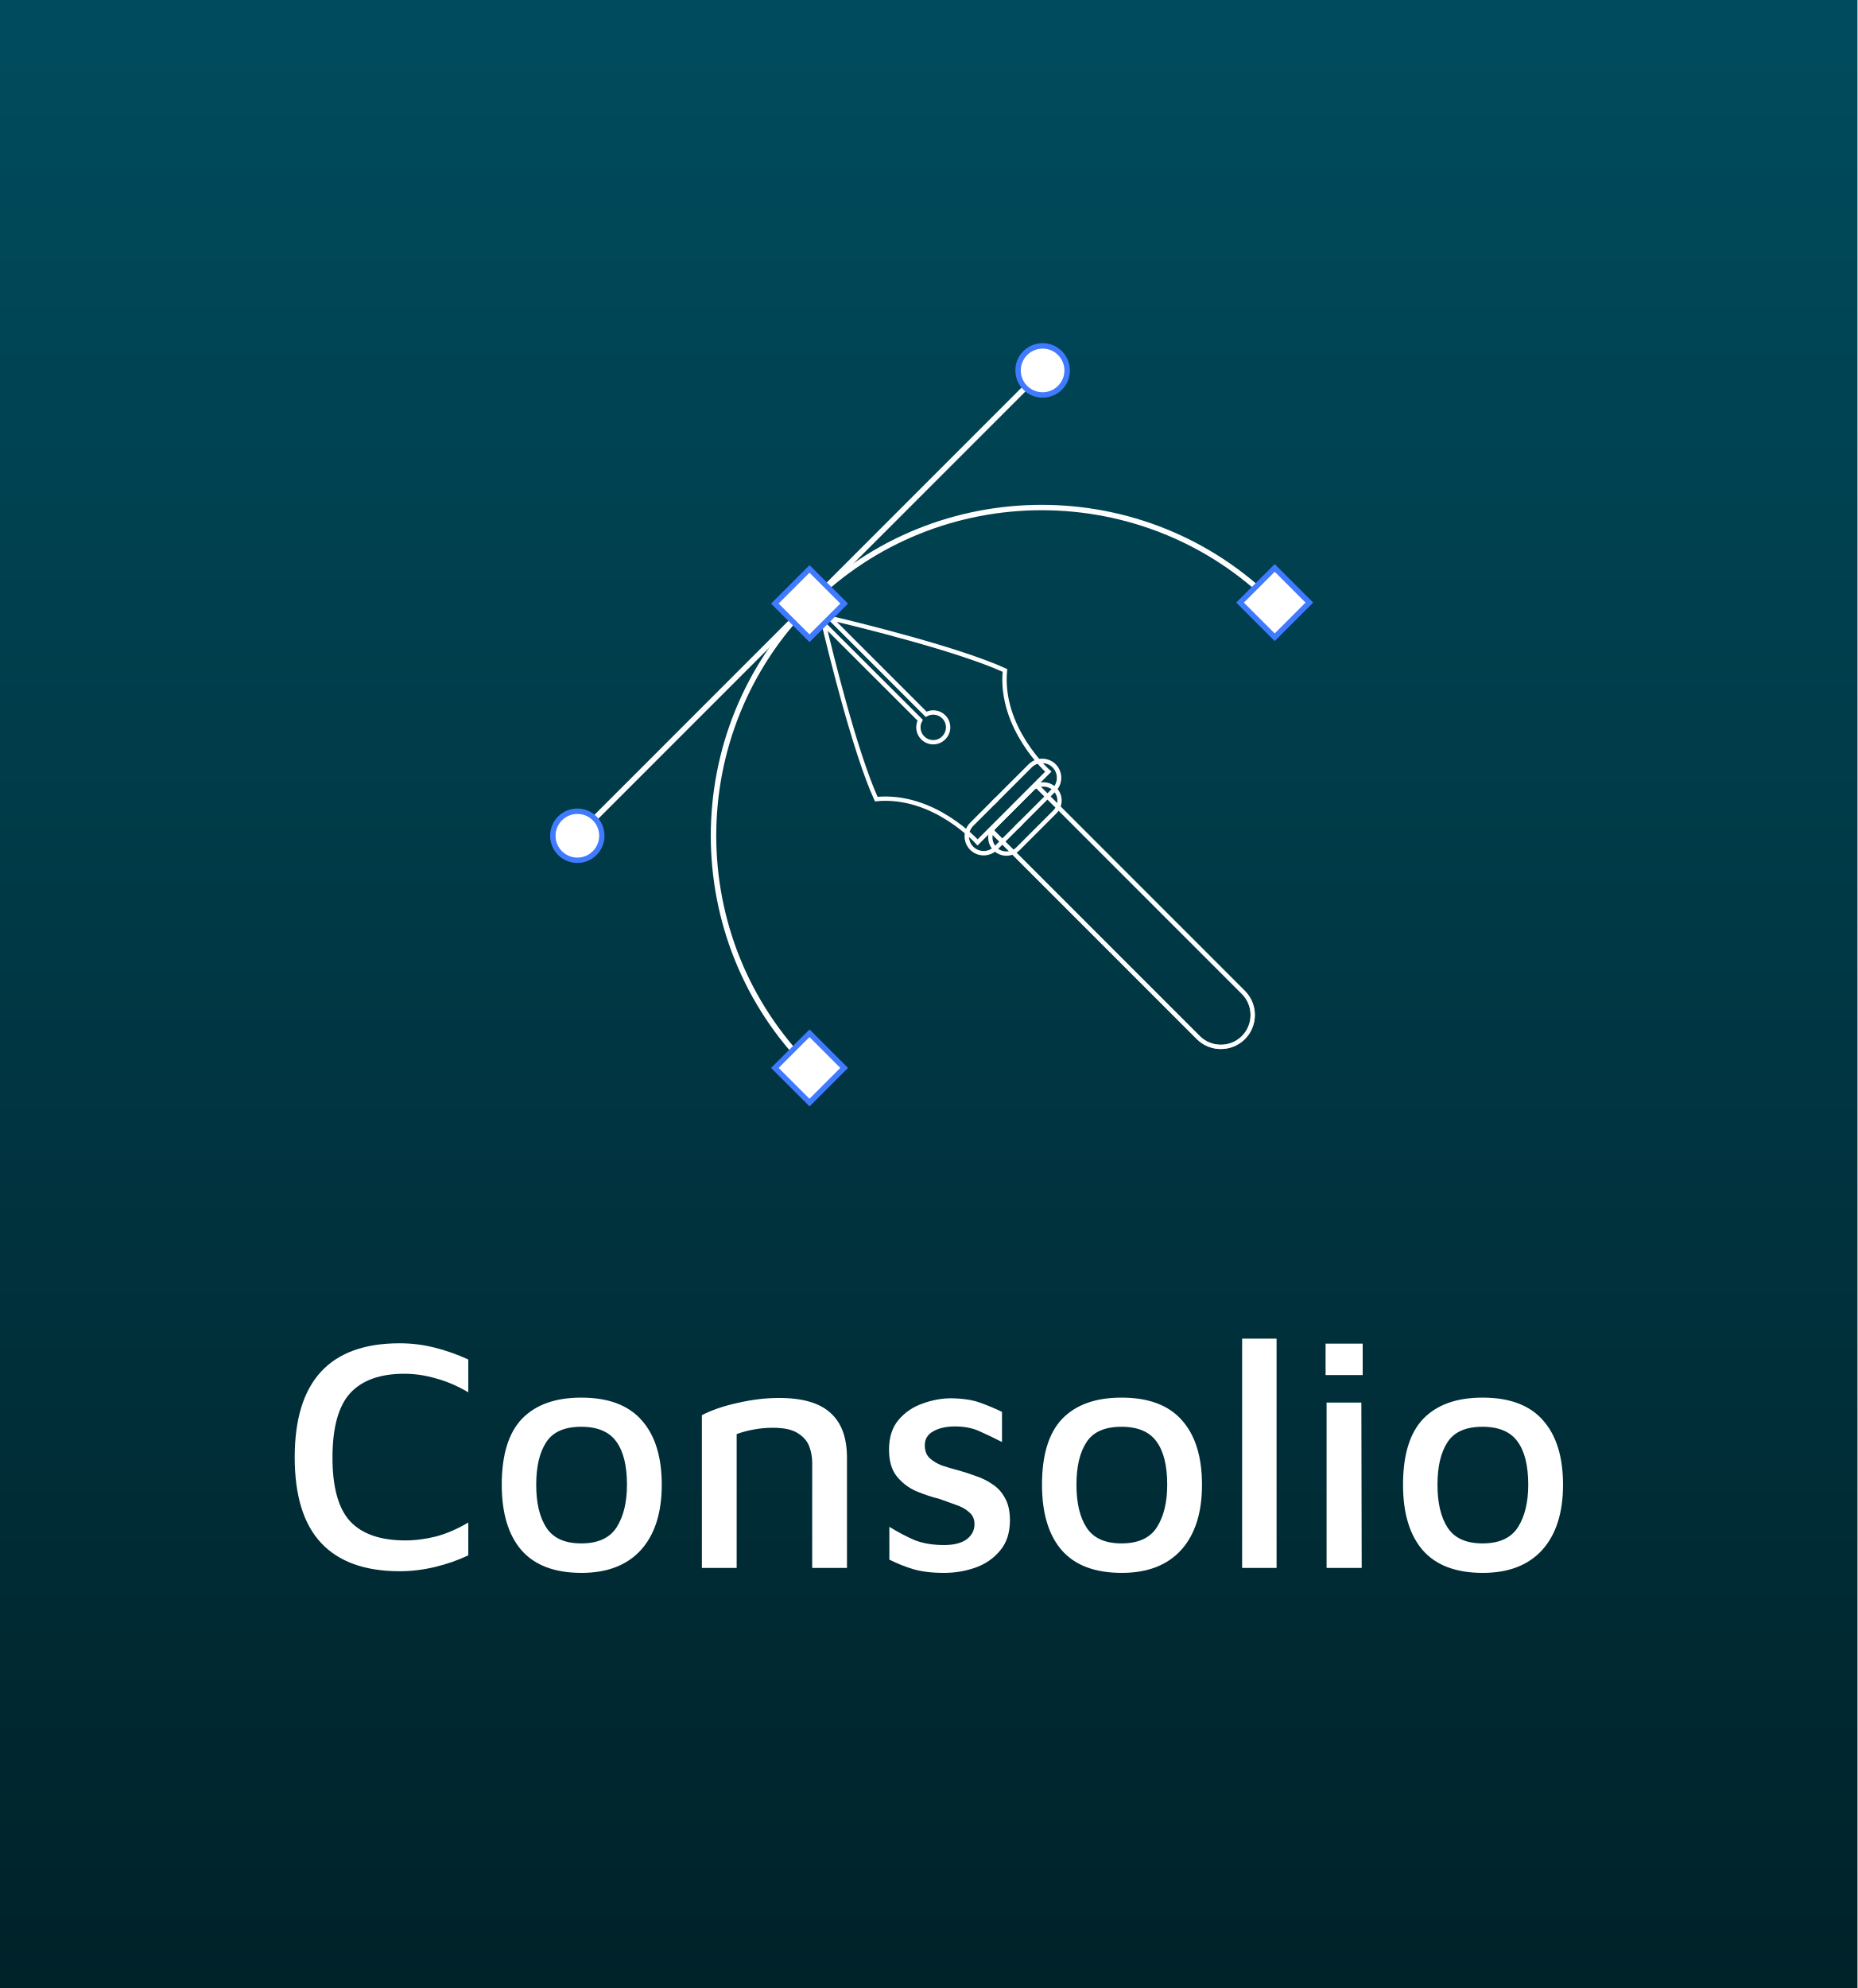
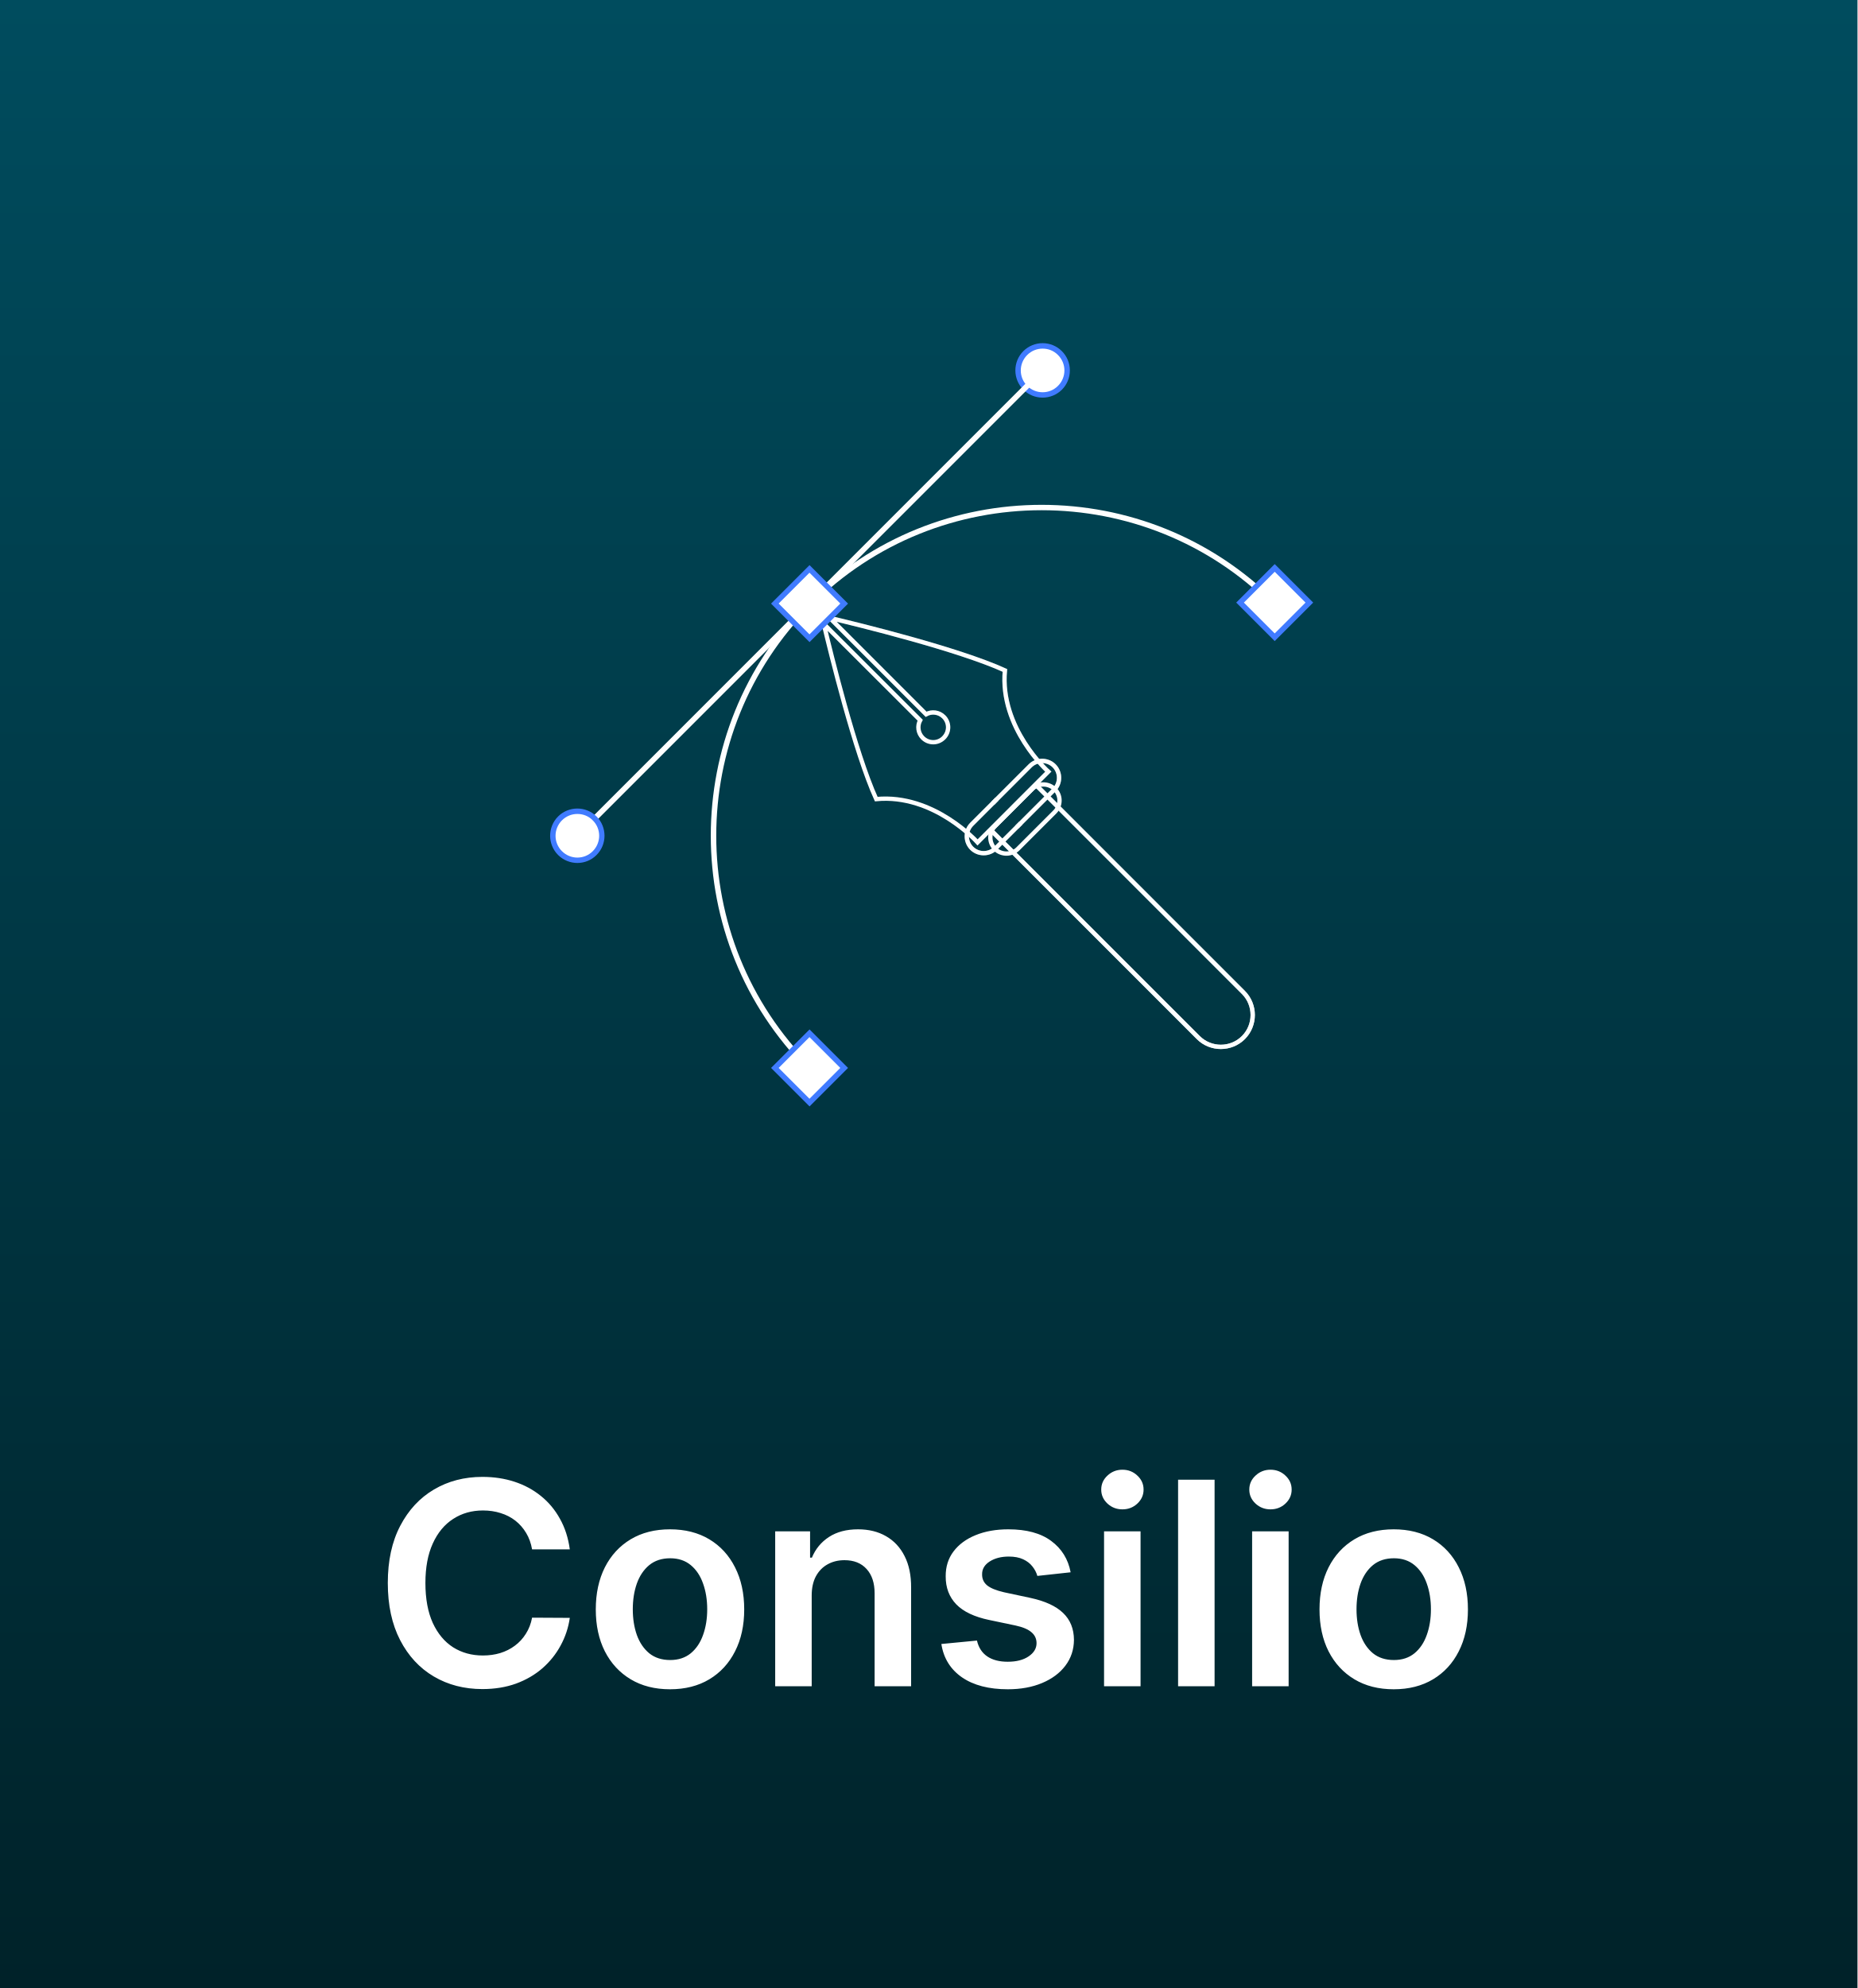
<svg xmlns="http://www.w3.org/2000/svg" width="314" height="336" viewBox="0 0 314 336" fill="none">
-   <rect width="314" height="336" fill="url(#paint0_linear)" />
-   <path d="M67.573 265.56C61.712 265.56 57.288 263.973 54.301 260.8C51.314 257.627 49.821 252.792 49.821 246.296C49.821 233.453 55.738 227.032 67.573 227.032C69.552 227.032 71.511 227.275 73.453 227.76C75.394 228.245 77.298 228.917 79.165 229.776V235.32C77.335 234.237 75.506 233.453 73.677 232.968C71.885 232.445 70.112 232.184 68.357 232.184C64.25 232.184 61.189 233.285 59.173 235.488C57.194 237.691 56.205 241.312 56.205 246.352C56.205 251.355 57.194 254.939 59.173 257.104C61.189 259.269 64.306 260.352 68.525 260.352C70.205 260.352 71.941 260.128 73.733 259.68C75.525 259.195 77.335 258.411 79.165 257.328V262.872C77.448 263.693 75.581 264.347 73.565 264.832C71.549 265.317 69.552 265.56 67.573 265.56ZM98.317 265.84C93.762 265.84 90.365 264.552 88.125 261.976C85.922 259.4 84.821 255.723 84.821 250.944C84.821 245.904 85.96 242.189 88.237 239.8C90.552 237.411 93.893 236.216 98.261 236.216C102.853 236.216 106.269 237.504 108.509 240.08C110.749 242.619 111.869 246.24 111.869 250.944C111.869 255.685 110.693 259.363 108.341 261.976C105.989 264.552 102.647 265.84 98.317 265.84ZM98.261 260.856C101.098 260.856 103.095 259.941 104.253 258.112C105.41 256.283 105.989 253.893 105.989 250.944C105.989 247.733 105.391 245.307 104.197 243.664C103.002 241.984 101.023 241.144 98.261 241.144C95.424 241.144 93.445 242.021 92.325 243.776C91.205 245.493 90.645 247.883 90.645 250.944C90.645 254.043 91.224 256.469 92.381 258.224C93.538 259.979 95.498 260.856 98.261 260.856ZM118.652 239.184C120.294 238.325 122.31 237.635 124.7 237.112C127.126 236.552 129.46 236.272 131.7 236.272C135.657 236.272 138.55 237.112 140.38 238.792C142.246 240.435 143.18 242.973 143.18 246.408V265H137.3V247.192C137.3 246.259 137.132 245.344 136.796 244.448C136.46 243.552 135.806 242.805 134.836 242.208C133.902 241.611 132.502 241.312 130.636 241.312C129.59 241.312 128.545 241.405 127.5 241.592C126.454 241.779 125.465 242.04 124.532 242.376V265H118.652V239.184ZM159.584 265.84C157.568 265.84 155.851 265.635 154.432 265.224C153.051 264.813 151.688 264.272 150.344 263.6V258.056C151.8 258.952 153.219 259.699 154.6 260.296C156.019 260.856 157.68 261.136 159.584 261.136C161.227 261.136 162.496 260.819 163.392 260.184C164.288 259.512 164.736 258.653 164.736 257.608C164.736 256.749 164.438 256.077 163.84 255.592C163.28 255.069 162.552 254.659 161.656 254.36C160.76 254.024 159.827 253.688 158.856 253.352C157.512 253.016 156.168 252.568 154.824 252.008C153.518 251.411 152.435 250.571 151.576 249.488C150.718 248.405 150.288 246.912 150.288 245.008C150.288 242.917 150.83 241.237 151.912 239.968C152.995 238.699 154.339 237.784 155.944 237.224C157.587 236.627 159.211 236.328 160.816 236.328C162.795 236.365 164.4 236.608 165.632 237.056C166.902 237.504 168.152 238.027 169.384 238.624V243.72C168.003 243.011 166.715 242.395 165.52 241.872C164.363 241.349 163 241.088 161.432 241.088C159.939 241.088 158.707 241.368 157.736 241.928C156.803 242.451 156.336 243.235 156.336 244.28C156.336 245.176 156.598 245.885 157.12 246.408C157.68 246.931 158.39 247.36 159.248 247.696C160.144 247.995 161.096 248.275 162.104 248.536C163.038 248.797 164.008 249.115 165.016 249.488C166.024 249.824 166.958 250.291 167.816 250.888C168.675 251.448 169.366 252.213 169.888 253.184C170.448 254.155 170.728 255.405 170.728 256.936C170.728 259.064 170.168 260.781 169.048 262.088C167.966 263.395 166.584 264.347 164.904 264.944C163.224 265.541 161.451 265.84 159.584 265.84ZM189.645 265.84C185.09 265.84 181.693 264.552 179.453 261.976C177.25 259.4 176.149 255.723 176.149 250.944C176.149 245.904 177.288 242.189 179.565 239.8C181.88 237.411 185.221 236.216 189.589 236.216C194.181 236.216 197.597 237.504 199.837 240.08C202.077 242.619 203.197 246.24 203.197 250.944C203.197 255.685 202.021 259.363 199.669 261.976C197.317 264.552 193.976 265.84 189.645 265.84ZM189.589 260.856C192.426 260.856 194.424 259.941 195.581 258.112C196.738 256.283 197.317 253.893 197.317 250.944C197.317 247.733 196.72 245.307 195.525 243.664C194.33 241.984 192.352 241.144 189.589 241.144C186.752 241.144 184.773 242.021 183.653 243.776C182.533 245.493 181.973 247.883 181.973 250.944C181.973 254.043 182.552 256.469 183.709 258.224C184.866 259.979 186.826 260.856 189.589 260.856ZM215.804 265H209.98V226.248H215.804V265ZM224.089 232.408V227.088H230.361V232.408H224.089ZM224.257 265V237.056H230.137L230.193 265H224.257ZM250.676 265.84C246.122 265.84 242.724 264.552 240.484 261.976C238.282 259.4 237.18 255.723 237.18 250.944C237.18 245.904 238.319 242.189 240.596 239.8C242.911 237.411 246.252 236.216 250.62 236.216C255.212 236.216 258.628 237.504 260.868 240.08C263.108 242.619 264.228 246.24 264.228 250.944C264.228 255.685 263.052 259.363 260.7 261.976C258.348 264.552 255.007 265.84 250.676 265.84ZM250.62 260.856C253.458 260.856 255.455 259.941 256.612 258.112C257.77 256.283 258.348 253.893 258.348 250.944C258.348 247.733 257.751 245.307 256.556 243.664C255.362 241.984 253.383 241.144 250.62 241.144C247.783 241.144 245.804 242.021 244.684 243.776C243.564 245.493 243.004 247.883 243.004 250.944C243.004 254.043 243.583 256.469 244.74 258.224C245.898 259.979 247.858 260.856 250.62 260.856Z" fill="white" />
+   <path d="M314 0H0V336H314V0Z" fill="url(#paint0_linear_901_624)" />
+   <path d="M176.25 66.751C178.537 66.751 180.392 64.897 180.392 62.609C180.392 60.322 178.537 58.468 176.25 58.468C173.963 58.468 172.109 60.322 172.109 62.609C172.109 64.897 173.963 66.751 176.25 66.751Z" fill="white" />
+   <path d="M176.25 67.205C175.021 67.205 173.859 66.724 172.99 65.855C171.2 64.065 171.2 61.139 172.99 59.349C173.872 58.481 175.021 58 176.25 58C177.479 58 178.642 58.481 179.51 59.349C180.378 60.218 180.859 61.38 180.859 62.609C180.859 63.838 180.378 65 179.51 65.869C178.642 66.724 177.479 67.205 176.25 67.205ZM176.25 58.922C175.262 58.922 174.34 59.309 173.645 60.004C172.202 61.447 172.202 63.785 173.645 65.214C175.088 66.657 177.426 66.657 178.855 65.214C179.55 64.519 179.937 63.598 179.937 62.609C179.937 61.62 179.55 60.699 178.855 60.004C178.161 59.296 177.239 58.922 176.25 58.922Z" fill="#407BFF" />
  <path d="M177.212 130.422L165.255 142.379C165.255 142.379 157.894 134.123 148.128 135.058C144.521 127.136 140.406 110.263 139.258 105.453L155.556 121.725C155.035 122.687 155.182 123.903 155.984 124.704C156.972 125.693 158.549 125.693 159.537 124.704C160.526 123.716 160.526 122.126 159.537 121.151C158.736 120.349 157.507 120.202 156.558 120.723L140.273 104.438C145.082 105.573 161.955 109.702 169.878 113.309C168.956 123.061 177.212 130.422 177.212 130.422Z" stroke="white" stroke-width="0.729" stroke-miterlimit="10" />
  <path opacity="0.2" d="M171.24 136.407L177.225 130.422C177.225 130.422 168.969 123.061 169.891 113.309C161.969 109.702 145.096 105.573 140.286 104.438L156.558 120.71C157.52 120.189 158.736 120.322 159.551 121.137C160.526 122.113 160.526 123.716 159.551 124.691" stroke="white" stroke-width="0.729" stroke-miterlimit="10" />
  <path d="M210.197 175.364C208.099 177.461 204.666 177.461 202.569 175.364L167.513 140.308L175.141 132.68L210.197 167.735C212.294 169.833 212.294 173.266 210.197 175.364Z" stroke="white" stroke-width="0.729" stroke-miterlimit="10" />
  <path opacity="0.7" d="M210.197 175.364C208.099 177.461 204.666 177.461 202.569 175.364L167.513 140.308L175.141 132.68L210.197 167.735C212.294 169.833 212.294 173.266 210.197 175.364Z" stroke="white" stroke-width="0.729" stroke-miterlimit="10" />
  <path d="M178.308 137.236L172.069 143.475C171.013 144.53 169.263 144.53 168.208 143.475C167.152 142.419 167.152 140.669 168.208 139.614L174.447 133.375C175.502 132.319 177.252 132.319 178.308 133.375C179.376 134.43 179.376 136.167 178.308 137.236Z" stroke="white" stroke-width="0.729" stroke-miterlimit="10" />
  <path d="M178.201 133.482L168.315 143.368C167.206 144.476 165.375 144.476 164.267 143.368C163.158 142.259 163.158 140.428 164.267 139.32L174.153 129.434C175.262 128.325 177.092 128.325 178.201 129.434C179.31 130.556 179.31 132.373 178.201 133.482Z" stroke="white" stroke-width="0.729" stroke-miterlimit="10" />
  <path opacity="0.4" d="M178.201 133.482L168.315 143.368C167.206 144.476 165.375 144.476 164.267 143.368C163.158 142.259 163.158 140.428 164.267 139.32L174.153 129.434C175.262 128.325 177.092 128.325 178.201 129.434C179.31 130.556 179.31 132.373 178.201 133.482Z" stroke="white" stroke-width="0.729" stroke-miterlimit="10" />
  <path d="M171.868 139.814L172.563 139.119" stroke="white" stroke-width="0.729" stroke-miterlimit="10" />
  <path d="M168.515 135.071L167.82 135.779" stroke="white" stroke-width="0.729" stroke-miterlimit="10" />
  <path d="M136.519 180.814C114.703 158.998 114.703 123.502 136.519 101.686C158.335 79.87 193.831 79.87 215.648 101.686L215.006 102.327C193.551 80.871 158.642 80.871 137.173 102.327C115.718 123.796 115.718 158.704 137.173 180.16L136.519 180.814Z" fill="white" />
  <path d="M175.756 62.451L97.284 140.924L97.936 141.576L176.408 63.103L175.756 62.451Z" fill="white" />
  <path d="M136.846 96.147L130.98 102.013L136.846 107.88L142.712 102.013L136.846 96.147Z" fill="white" />
  <path d="M136.853 108.526L130.347 102.02L136.853 95.514L143.359 102.02L136.853 108.526ZM131.629 102.006L136.839 107.217L142.05 102.006L136.839 96.796L131.629 102.006Z" fill="#407BFF" />
  <path d="M136.844 174.621L130.978 180.487L136.844 186.354L142.711 180.487L136.844 174.621Z" fill="white" />
  <path d="M136.853 187L130.347 180.494L136.853 173.988L143.359 180.494L136.853 187ZM131.629 180.494L136.839 185.704L142.05 180.494L136.839 175.284L131.629 180.494Z" fill="#407BFF" />
  <path d="M215.491 95.974L209.624 101.84L215.491 107.706L221.357 101.84L215.491 95.974Z" fill="white" />
  <path d="M215.487 108.352L208.981 101.846L215.487 95.34L221.993 101.846L215.487 108.352ZM210.277 101.846L215.487 107.056L220.697 101.846L215.487 96.636L210.277 101.846Z" fill="#407BFF" />
-   <path d="M176.25 66.751C178.537 66.751 180.392 64.896 180.392 62.609C180.392 60.322 178.537 58.468 176.25 58.468C173.963 58.468 172.109 60.322 172.109 62.609C172.109 64.896 173.963 66.751 176.25 66.751Z" fill="white" />
-   <path d="M176.25 67.205C175.021 67.205 173.859 66.724 172.99 65.855C171.2 64.065 171.2 61.139 172.99 59.349C173.872 58.481 175.021 58 176.25 58C177.479 58 178.642 58.481 179.51 59.349C180.378 60.218 180.859 61.38 180.859 62.609C180.859 63.838 180.378 65 179.51 65.869C178.642 66.724 177.479 67.205 176.25 67.205ZM176.25 58.922C175.262 58.922 174.34 59.309 173.645 60.004C172.202 61.447 172.202 63.785 173.645 65.214C175.088 66.657 177.426 66.657 178.855 65.214C179.55 64.519 179.937 63.598 179.937 62.609C179.937 61.62 179.55 60.699 178.855 60.004C178.161 59.296 177.239 58.922 176.25 58.922Z" fill="#407BFF" />
  <path d="M97.602 145.398C99.89 145.398 101.744 143.544 101.744 141.257C101.744 138.97 99.89 137.115 97.602 137.115C95.315 137.115 93.461 138.97 93.461 141.257C93.461 143.544 95.315 145.398 97.602 145.398Z" fill="white" />
  <path d="M97.602 145.853C96.427 145.853 95.238 145.398 94.343 144.503C92.552 142.713 92.552 139.787 94.343 137.997C96.133 136.207 99.059 136.207 100.849 137.997C102.639 139.787 102.639 142.713 100.849 144.503C99.967 145.398 98.791 145.853 97.602 145.853ZM97.602 137.57C96.654 137.57 95.719 137.93 94.997 138.652C93.554 140.095 93.554 142.433 94.997 143.862C96.44 145.305 98.778 145.305 100.207 143.862C101.65 142.419 101.65 140.081 100.207 138.652C99.499 137.917 98.551 137.57 97.602 137.57Z" fill="#407BFF" />
+   <path d="M96.324 261.869H89.949C89.767 260.824 89.432 259.898 88.943 259.091C88.454 258.273 87.847 257.58 87.119 257.011C86.392 256.443 85.562 256.017 84.631 255.733C83.71 255.438 82.716 255.29 81.648 255.29C79.75 255.29 78.068 255.767 76.602 256.722C75.136 257.665 73.989 259.051 73.159 260.881C72.329 262.699 71.915 264.92 71.915 267.545C71.915 270.216 72.329 272.466 73.159 274.295C74 276.114 75.148 277.489 76.602 278.42C78.068 279.341 79.744 279.801 81.631 279.801C82.676 279.801 83.653 279.665 84.562 279.392C85.483 279.108 86.307 278.693 87.034 278.148C87.773 277.602 88.392 276.932 88.892 276.136C89.403 275.341 89.756 274.432 89.949 273.409L96.324 273.443C96.085 275.102 95.568 276.659 94.773 278.114C93.989 279.568 92.96 280.852 91.688 281.966C90.415 283.068 88.926 283.932 87.222 284.557C85.517 285.17 83.625 285.477 81.546 285.477C78.477 285.477 75.739 284.767 73.329 283.347C70.921 281.926 69.023 279.875 67.636 277.193C66.25 274.511 65.557 271.295 65.557 267.545C65.557 263.784 66.256 260.568 67.653 257.898C69.051 255.216 70.954 253.165 73.364 251.744C75.773 250.324 78.5 249.614 81.546 249.614C83.489 249.614 85.296 249.886 86.966 250.432C88.636 250.977 90.125 251.778 91.432 252.835C92.739 253.881 93.812 255.165 94.653 256.688C95.506 258.199 96.062 259.926 96.324 261.869ZM113.263 285.511C110.706 285.511 108.49 284.949 106.615 283.824C104.74 282.699 103.286 281.125 102.251 279.102C101.229 277.08 100.717 274.716 100.717 272.011C100.717 269.307 101.229 266.937 102.251 264.903C103.286 262.869 104.74 261.29 106.615 260.165C108.49 259.04 110.706 258.477 113.263 258.477C115.82 258.477 118.036 259.04 119.911 260.165C121.786 261.29 123.234 262.869 124.257 264.903C125.291 266.937 125.808 269.307 125.808 272.011C125.808 274.716 125.291 277.08 124.257 279.102C123.234 281.125 121.786 282.699 119.911 283.824C118.036 284.949 115.82 285.511 113.263 285.511ZM113.297 280.568C114.683 280.568 115.842 280.187 116.774 279.426C117.706 278.653 118.399 277.619 118.854 276.324C119.32 275.028 119.553 273.585 119.553 271.994C119.553 270.392 119.32 268.943 118.854 267.648C118.399 266.341 117.706 265.301 116.774 264.528C115.842 263.756 114.683 263.369 113.297 263.369C111.876 263.369 110.695 263.756 109.751 264.528C108.82 265.301 108.121 266.341 107.655 267.648C107.2 268.943 106.973 270.392 106.973 271.994C106.973 273.585 107.2 275.028 107.655 276.324C108.121 277.619 108.82 278.653 109.751 279.426C110.695 280.187 111.876 280.568 113.297 280.568ZM137.216 269.659V285H131.045V258.818H136.943V263.267H137.25C137.852 261.801 138.813 260.636 140.131 259.773C141.46 258.909 143.102 258.477 145.057 258.477C146.864 258.477 148.438 258.864 149.778 259.636C151.131 260.409 152.176 261.528 152.915 262.994C153.665 264.46 154.034 266.239 154.023 268.33V285H147.852V269.284C147.852 267.534 147.398 266.165 146.489 265.176C145.591 264.187 144.347 263.693 142.756 263.693C141.676 263.693 140.716 263.932 139.875 264.409C139.045 264.875 138.392 265.551 137.915 266.438C137.449 267.324 137.216 268.398 137.216 269.659ZM180.989 265.739L175.364 266.352C175.205 265.784 174.926 265.25 174.528 264.75C174.142 264.25 173.619 263.847 172.96 263.54C172.301 263.233 171.494 263.08 170.54 263.08C169.256 263.08 168.176 263.358 167.301 263.915C166.438 264.472 166.011 265.193 166.023 266.08C166.011 266.841 166.29 267.46 166.858 267.938C167.438 268.415 168.392 268.807 169.722 269.114L174.188 270.068C176.665 270.602 178.506 271.449 179.71 272.608C180.926 273.767 181.54 275.284 181.551 277.159C181.54 278.807 181.057 280.261 180.102 281.523C179.159 282.773 177.847 283.75 176.165 284.455C174.483 285.159 172.551 285.511 170.369 285.511C167.165 285.511 164.585 284.841 162.631 283.5C160.676 282.148 159.511 280.267 159.136 277.858L165.153 277.278C165.426 278.46 166.006 279.352 166.892 279.955C167.778 280.557 168.932 280.858 170.352 280.858C171.818 280.858 172.994 280.557 173.881 279.955C174.778 279.352 175.227 278.608 175.227 277.722C175.227 276.972 174.938 276.352 174.358 275.864C173.79 275.375 172.903 275 171.699 274.739L167.233 273.801C164.722 273.278 162.864 272.398 161.659 271.159C160.455 269.909 159.858 268.33 159.869 266.42C159.858 264.807 160.295 263.409 161.182 262.227C162.08 261.034 163.324 260.114 164.915 259.466C166.517 258.807 168.364 258.477 170.455 258.477C173.523 258.477 175.938 259.131 177.699 260.438C179.472 261.744 180.568 263.511 180.989 265.739ZM186.639 285V258.818H192.81V285H186.639ZM189.741 255.102C188.764 255.102 187.923 254.778 187.219 254.131C186.514 253.472 186.162 252.682 186.162 251.761C186.162 250.83 186.514 250.04 187.219 249.392C187.923 248.733 188.764 248.403 189.741 248.403C190.73 248.403 191.571 248.733 192.264 249.392C192.969 250.04 193.321 250.83 193.321 251.761C193.321 252.682 192.969 253.472 192.264 254.131C191.571 254.778 190.73 255.102 189.741 255.102ZM205.325 250.091V285H199.155V250.091H205.325ZM211.67 285V258.818H217.841V285H211.67ZM214.773 255.102C213.795 255.102 212.955 254.778 212.25 254.131C211.545 253.472 211.193 252.682 211.193 251.761C211.193 250.83 211.545 250.04 212.25 249.392C212.955 248.733 213.795 248.403 214.773 248.403C215.761 248.403 216.602 248.733 217.295 249.392C218 250.04 218.352 250.83 218.352 251.761C218.352 252.682 218 253.472 217.295 254.131C216.602 254.778 215.761 255.102 214.773 255.102ZM235.607 285.511C233.05 285.511 230.834 284.949 228.959 283.824C227.084 282.699 225.629 281.125 224.595 279.102C223.572 277.08 223.061 274.716 223.061 272.011C223.061 269.307 223.572 266.937 224.595 264.903C225.629 262.869 227.084 261.29 228.959 260.165C230.834 259.04 233.05 258.477 235.607 258.477C238.163 258.477 240.379 259.04 242.254 260.165C244.129 261.29 245.578 262.869 246.601 264.903C247.635 266.937 248.152 269.307 248.152 272.011C248.152 274.716 247.635 277.08 246.601 279.102C245.578 281.125 244.129 282.699 242.254 283.824C240.379 284.949 238.163 285.511 235.607 285.511ZM235.641 280.568C237.027 280.568 238.186 280.187 239.118 279.426C240.05 278.653 240.743 277.619 241.197 276.324C241.663 275.028 241.896 273.585 241.896 271.994C241.896 270.392 241.663 268.943 241.197 267.648C240.743 266.341 240.05 265.301 239.118 264.528C238.186 263.756 237.027 263.369 235.641 263.369C234.22 263.369 233.038 263.756 232.095 264.528C231.163 265.301 230.464 266.341 229.999 267.648C229.544 268.943 229.317 270.392 229.317 271.994C229.317 273.585 229.544 275.028 229.999 276.324C230.464 277.619 231.163 278.653 232.095 279.426C233.038 280.187 234.22 280.568 235.641 280.568Z" fill="white" />
  <defs>
-     <linearGradient id="paint0_linear" x1="157" y1="0" x2="157" y2="336" gradientUnits="userSpaceOnUse">
+     <linearGradient id="paint0_linear_901_624" x1="157" y1="0" x2="157" y2="336" gradientUnits="userSpaceOnUse">
      <stop stop-color="#004C5E" />
      <stop offset="1" stop-color="#002229" />
    </linearGradient>
  </defs>
</svg>
